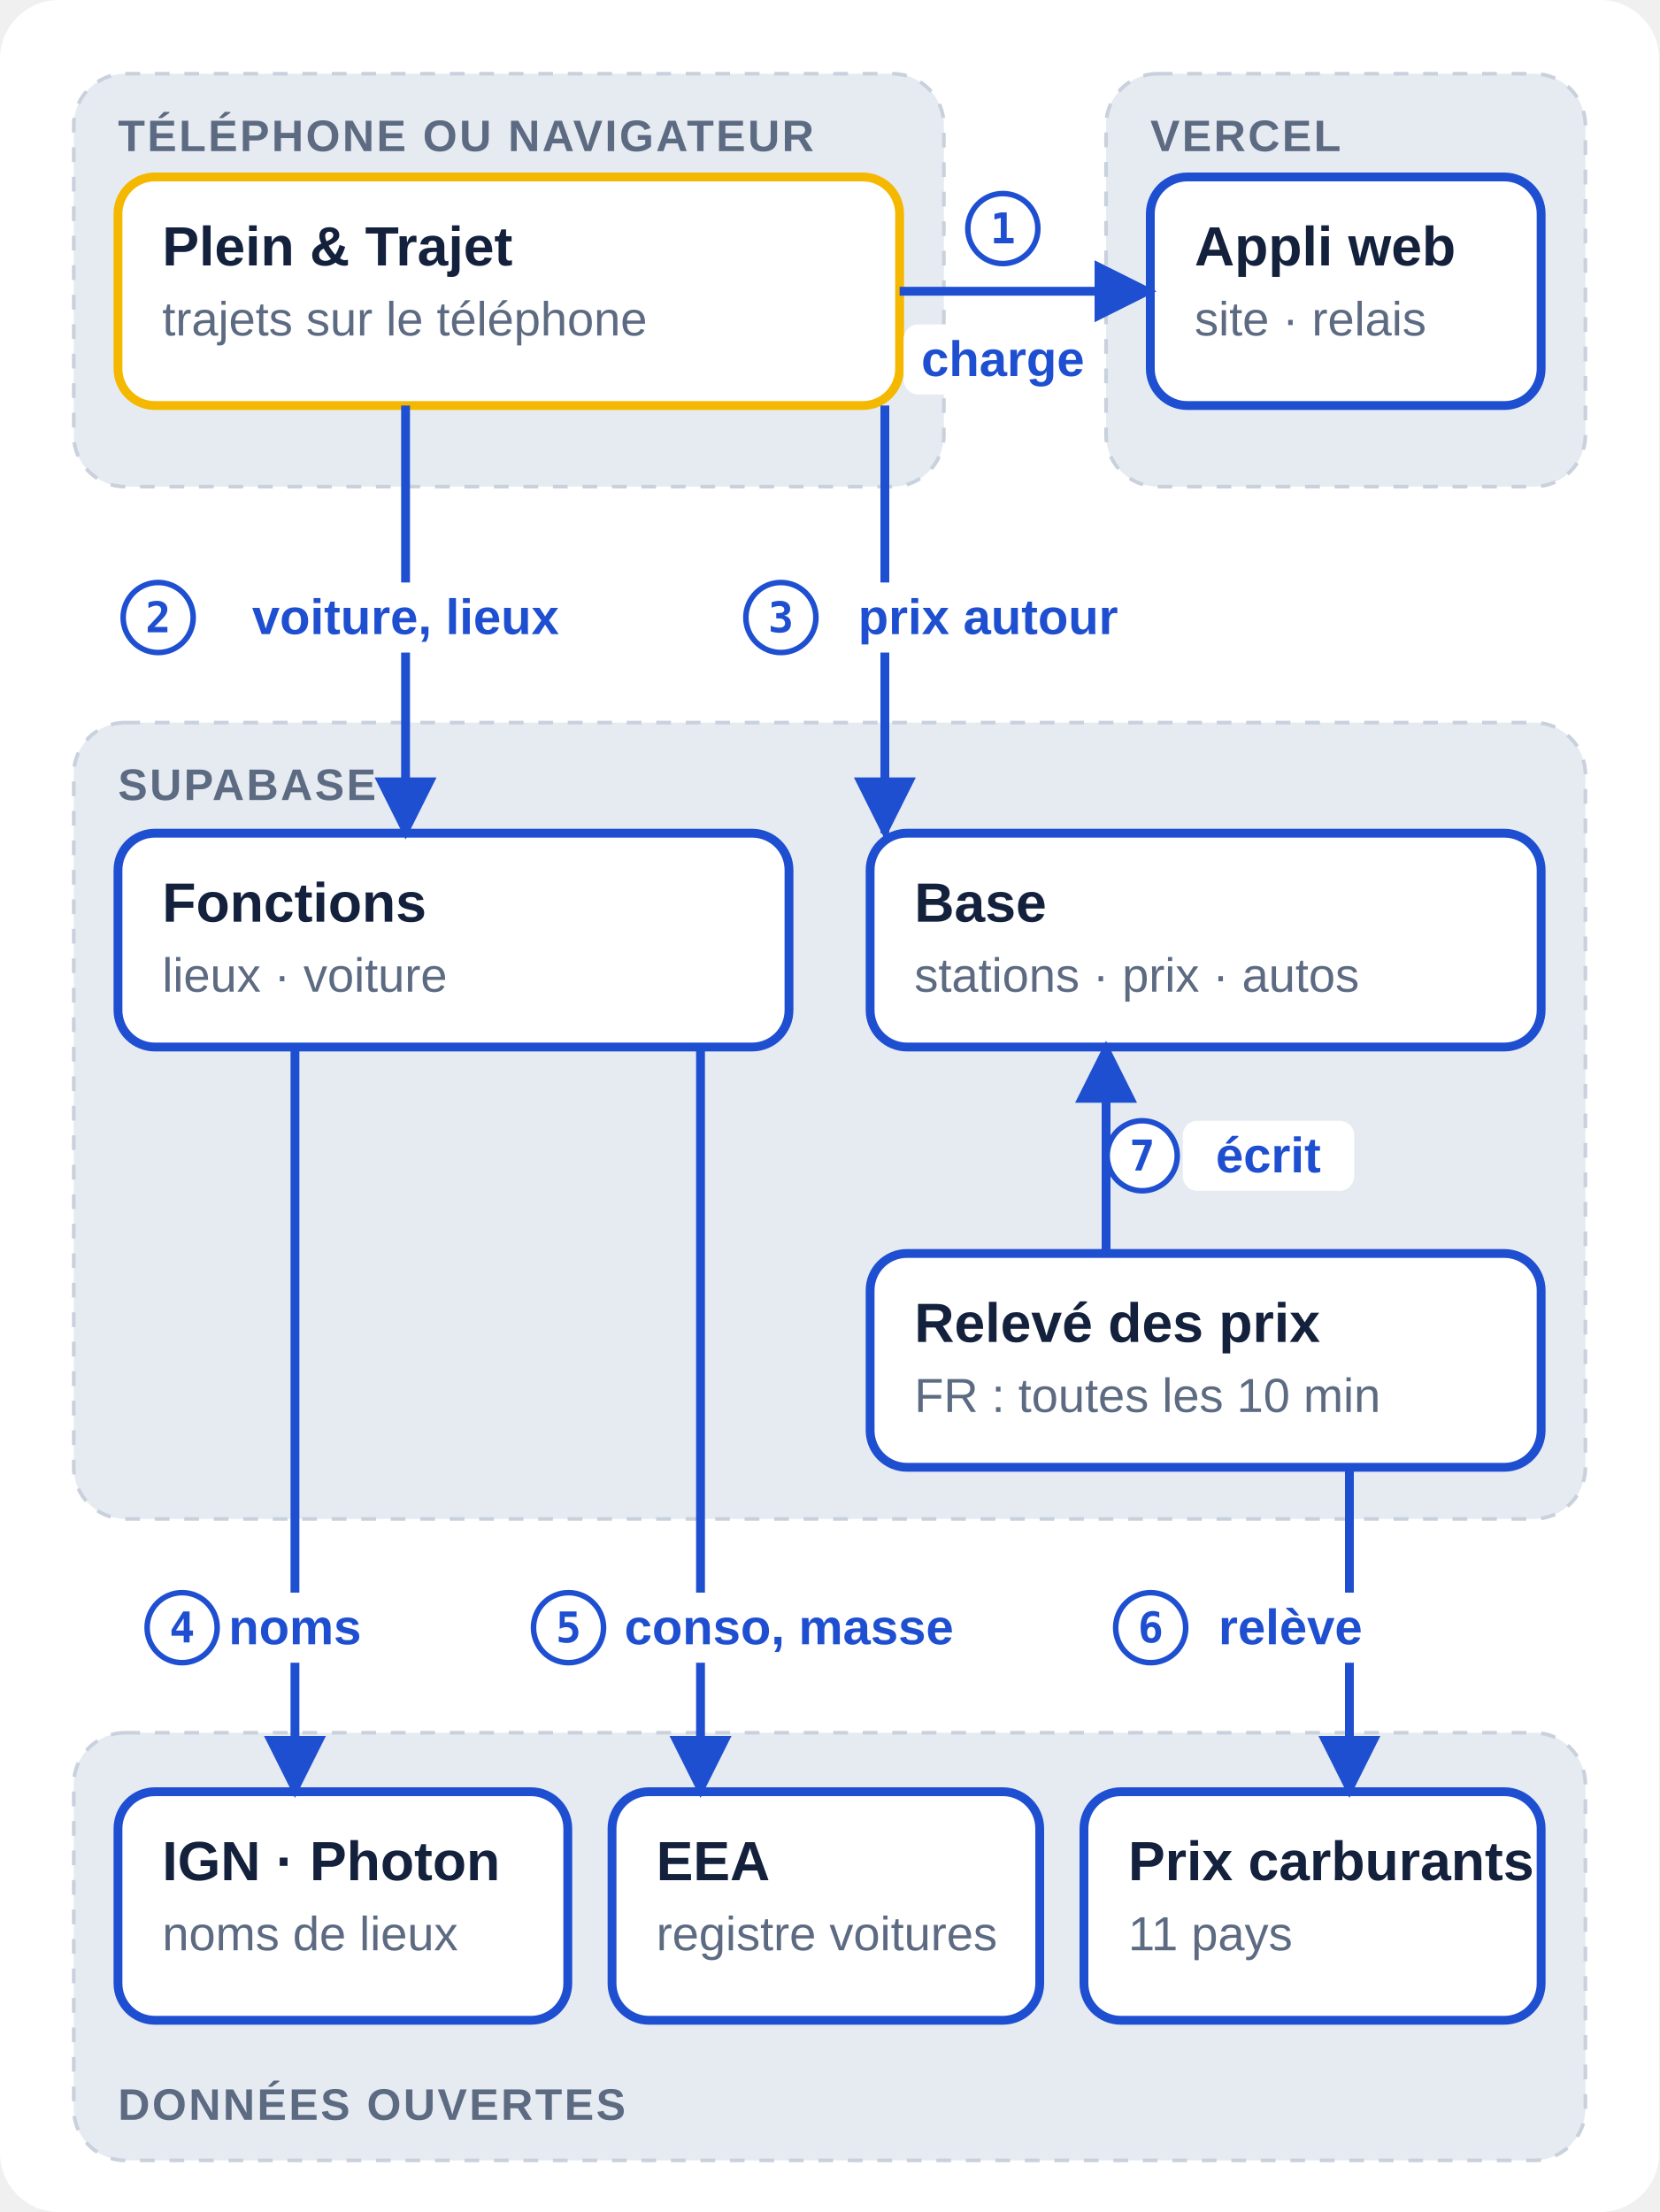
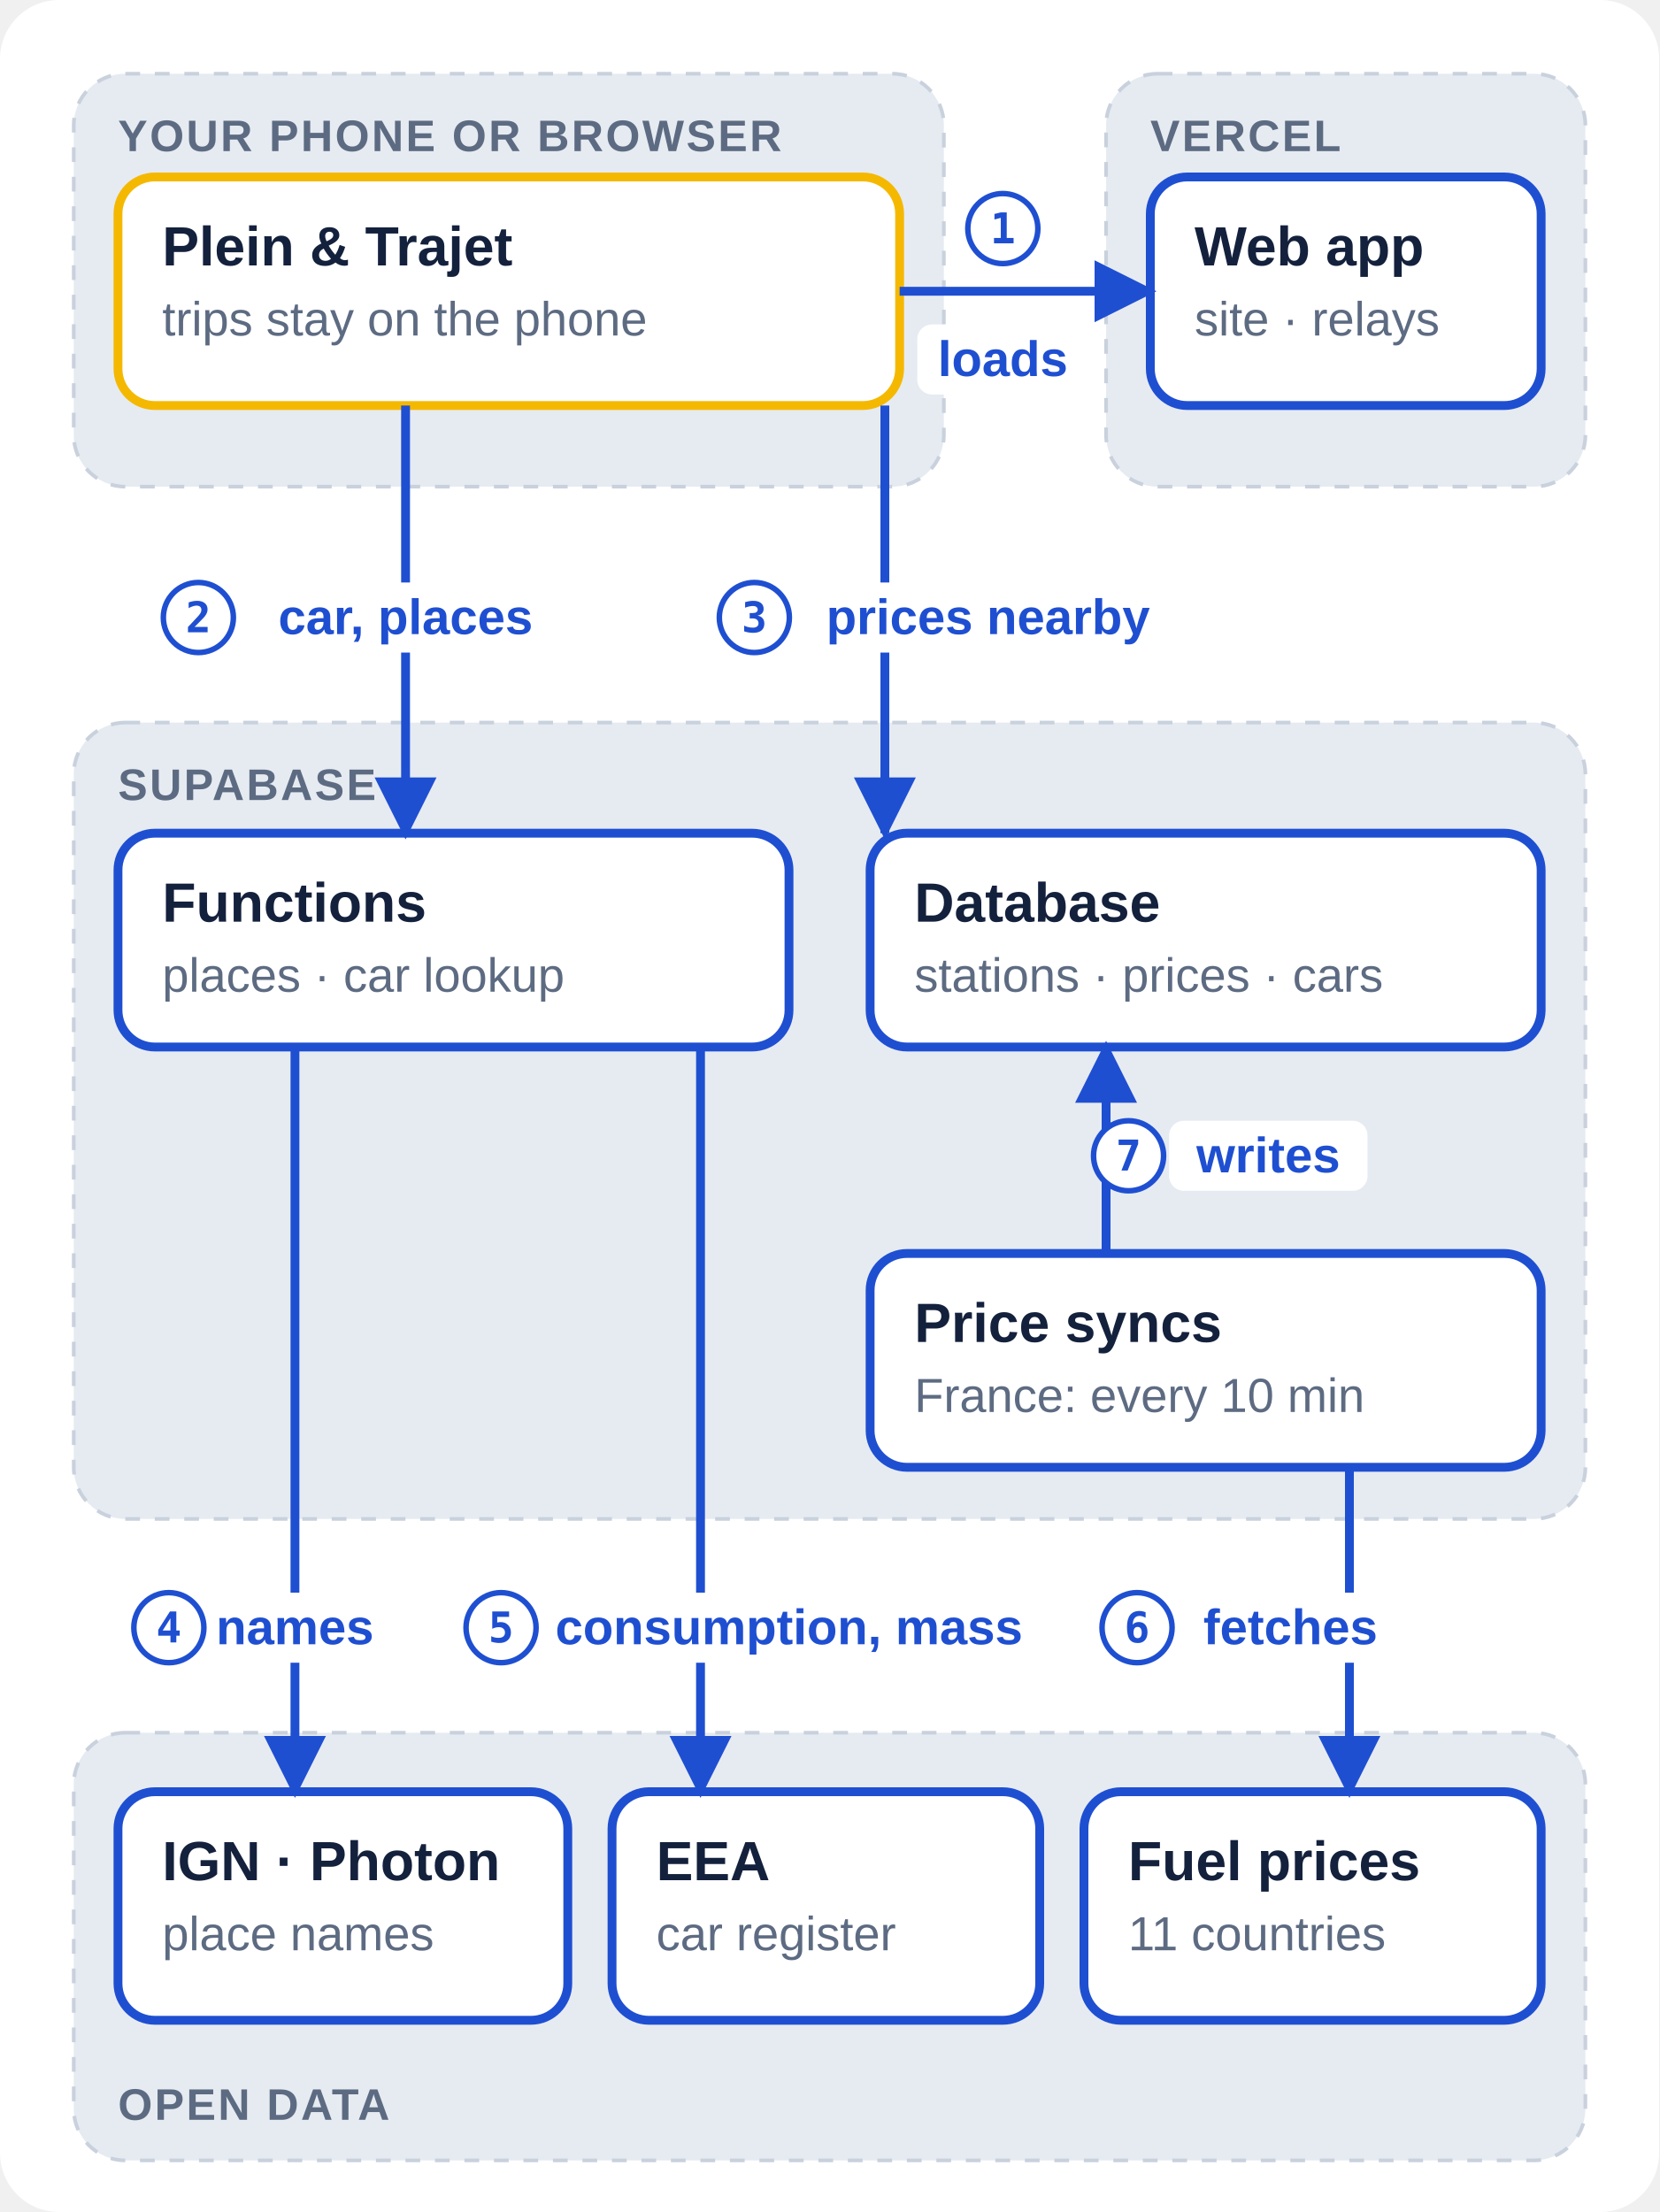
- <svg xmlns="http://www.w3.org/2000/svg" viewBox="0 0 450 600" width="450" height="600" font-family="IBM Plex Sans, Segoe UI, Helvetica Neue, Arial, sans-serif" role="img" aria-label="Architecture de Plein &amp; Trajet">
+ <svg xmlns="http://www.w3.org/2000/svg" viewBox="0 0 450 600" width="450" height="600" font-family="IBM Plex Sans, Segoe UI, Helvetica Neue, Arial, sans-serif" role="img" aria-label="Plein &amp; Trajet architecture">
  <defs>
    <marker id="a" viewBox="0 0 10 10" refX="9" refY="5" markerWidth="7" markerHeight="7" orient="auto-start-reverse">
      <path d="M0 0L10 5L0 10z" fill="#1f4fd1" />
    </marker>
  </defs>
  <rect width="450" height="600" rx="16" fill="#ffffff" />
  <rect x="20" y="20" width="236" height="112" rx="14" fill="#e6ebf2" stroke="#c9d1dd" stroke-dasharray="4 4" />
-   <text x="32" y="41" fill="#5d6b82" font-size="12" font-weight="600" letter-spacing=".6">TÉLÉPHONE OU NAVIGATEUR</text>
+   <text x="32" y="41" fill="#5d6b82" font-size="12" font-weight="600" letter-spacing=".6">YOUR PHONE OR BROWSER</text>
  <rect x="300" y="20" width="130" height="112" rx="14" fill="#e6ebf2" stroke="#c9d1dd" stroke-dasharray="4 4" />
  <text x="312" y="41" fill="#5d6b82" font-size="12" font-weight="600" letter-spacing=".6">VERCEL</text>
  <rect x="20" y="196" width="410" height="216" rx="14" fill="#e6ebf2" stroke="#c9d1dd" stroke-dasharray="4 4" />
  <text x="32" y="217" fill="#5d6b82" font-size="12" font-weight="600" letter-spacing=".6">SUPABASE</text>
  <rect x="20" y="470" width="410" height="116" rx="14" fill="#e6ebf2" stroke="#c9d1dd" stroke-dasharray="4 4" />
-   <text x="32" y="575" fill="#5d6b82" font-size="12" font-weight="600" letter-spacing=".6">DONNÉES OUVERTES</text>
+   <text x="32" y="575" fill="#5d6b82" font-size="12" font-weight="600" letter-spacing=".6">OPEN DATA</text>
  <rect x="32" y="48" width="212" height="62" rx="10" fill="#fff" stroke="#f5b800" stroke-width="2.4" />
  <text x="44" y="72" fill="#14213d" font-size="15" font-weight="600">Plein &amp; Trajet</text>
-   <text x="44" y="91" fill="#5d6b82" font-size="13">trajets sur le téléphone</text>
+   <text x="44" y="91" fill="#5d6b82" font-size="13">trips stay on the phone</text>
  <rect x="312" y="48" width="106" height="62" rx="10" fill="#fff" stroke="#1f4fd1" stroke-width="2.4" />
-   <text x="324" y="72" fill="#14213d" font-size="15" font-weight="600">Appli web</text>
-   <text x="324" y="91" fill="#5d6b82" font-size="13">site · relais</text>
+   <text x="324" y="72" fill="#14213d" font-size="15" font-weight="600">Web app</text>
+   <text x="324" y="91" fill="#5d6b82" font-size="13">site · relays</text>
  <rect x="32" y="226" width="182" height="58" rx="10" fill="#fff" stroke="#1f4fd1" stroke-width="2.4" />
-   <text x="44" y="250" fill="#14213d" font-size="15" font-weight="600">Fonctions</text>
-   <text x="44" y="269" fill="#5d6b82" font-size="13">lieux · voiture</text>
+   <text x="44" y="250" fill="#14213d" font-size="15" font-weight="600">Functions</text>
+   <text x="44" y="269" fill="#5d6b82" font-size="13">places · car lookup</text>
  <rect x="236" y="226" width="182" height="58" rx="10" fill="#fff" stroke="#1f4fd1" stroke-width="2.4" />
-   <text x="248" y="250" fill="#14213d" font-size="15" font-weight="600">Base</text>
-   <text x="248" y="269" fill="#5d6b82" font-size="13">stations · prix · autos</text>
+   <text x="248" y="250" fill="#14213d" font-size="15" font-weight="600">Database</text>
+   <text x="248" y="269" fill="#5d6b82" font-size="13">stations · prices · cars</text>
  <rect x="236" y="340" width="182" height="58" rx="10" fill="#fff" stroke="#1f4fd1" stroke-width="2.4" />
-   <text x="248" y="364" fill="#14213d" font-size="15" font-weight="600">Relevé des prix</text>
-   <text x="248" y="383" fill="#5d6b82" font-size="13">FR : toutes les 10 min</text>
+   <text x="248" y="364" fill="#14213d" font-size="15" font-weight="600">Price syncs</text>
+   <text x="248" y="383" fill="#5d6b82" font-size="13">France: every 10 min</text>
  <rect x="32" y="486" width="122" height="62" rx="10" fill="#fff" stroke="#1f4fd1" stroke-width="2.4" />
  <text x="44" y="510" fill="#14213d" font-size="15" font-weight="600">IGN · Photon</text>
-   <text x="44" y="529" fill="#5d6b82" font-size="13">noms de lieux</text>
+   <text x="44" y="529" fill="#5d6b82" font-size="13">place names</text>
  <rect x="166" y="486" width="116" height="62" rx="10" fill="#fff" stroke="#1f4fd1" stroke-width="2.4" />
  <text x="178" y="510" fill="#14213d" font-size="15" font-weight="600">EEA</text>
-   <text x="178" y="529" fill="#5d6b82" font-size="13">registre voitures</text>
+   <text x="178" y="529" fill="#5d6b82" font-size="13">car register</text>
  <rect x="294" y="486" width="124" height="62" rx="10" fill="#fff" stroke="#1f4fd1" stroke-width="2.4" />
-   <text x="306" y="510" fill="#14213d" font-size="15" font-weight="600">Prix carburants</text>
-   <text x="306" y="529" fill="#5d6b82" font-size="13">11 pays</text>
+   <text x="306" y="510" fill="#14213d" font-size="15" font-weight="600">Fuel prices</text>
+   <text x="306" y="529" fill="#5d6b82" font-size="13">11 countries</text>
  <path d="M366 398L366 486" fill="none" stroke="#1f4fd1" stroke-width="2.4" marker-end="url(#a)" />
-   <rect x="323.1" y="432" width="53.8" height="19" rx="4" fill="#fff" />
-   <text x="350" y="446" text-anchor="middle" fill="#1f4fd1" font-size="13.5" font-weight="600">relève</text>
-   <circle cx="312.1" cy="441.5" r="9.5" fill="#fff" stroke="#1f4fd1" stroke-width="1.5" />
-   <text x="312.1" y="445.5" text-anchor="middle" fill="#1f4fd1" font-size="11.5" font-weight="700" font-family="IBM Plex Mono, Consolas, monospace">6</text>
+   <rect x="319.4" y="432" width="61.1" height="19" rx="4" fill="#fff" />
+   <text x="350" y="446" text-anchor="middle" fill="#1f4fd1" font-size="13.5" font-weight="600">fetches</text>
+   <circle cx="308.4" cy="441.5" r="9.5" fill="#fff" stroke="#1f4fd1" stroke-width="1.5" />
+   <text x="308.4" y="445.5" text-anchor="middle" fill="#1f4fd1" font-size="11.5" font-weight="700" font-family="IBM Plex Mono, Consolas, monospace">6</text>
  <path d="M300 340L300 284" fill="none" stroke="#1f4fd1" stroke-width="2.4" marker-end="url(#a)" />
-   <rect x="320.8" y="304" width="46.5" height="19" rx="4" fill="#fff" />
-   <text x="344" y="318" text-anchor="middle" fill="#1f4fd1" font-size="13.5" font-weight="600">écrit</text>
-   <circle cx="309.8" cy="313.5" r="9.5" fill="#fff" stroke="#1f4fd1" stroke-width="1.5" />
-   <text x="309.8" y="317.5" text-anchor="middle" fill="#1f4fd1" font-size="11.5" font-weight="700" font-family="IBM Plex Mono, Consolas, monospace">7</text>
+   <rect x="317.1" y="304" width="53.8" height="19" rx="4" fill="#fff" />
+   <text x="344" y="318" text-anchor="middle" fill="#1f4fd1" font-size="13.5" font-weight="600">writes</text>
+   <circle cx="306.1" cy="313.5" r="9.5" fill="#fff" stroke="#1f4fd1" stroke-width="1.5" />
+   <text x="306.1" y="317.5" text-anchor="middle" fill="#1f4fd1" font-size="11.5" font-weight="700" font-family="IBM Plex Mono, Consolas, monospace">7</text>
  <path d="M240 110L240 226" fill="none" stroke="#1f4fd1" stroke-width="2.4" marker-end="url(#a)" />
-   <rect x="222.8" y="158" width="90.3" height="19" rx="4" fill="#fff" />
-   <text x="268" y="172" text-anchor="middle" fill="#1f4fd1" font-size="13.5" font-weight="600">prix autour</text>
-   <circle cx="211.8" cy="167.5" r="9.5" fill="#fff" stroke="#1f4fd1" stroke-width="1.5" />
-   <text x="211.8" y="171.5" text-anchor="middle" fill="#1f4fd1" font-size="11.5" font-weight="700" font-family="IBM Plex Mono, Consolas, monospace">3</text>
+   <rect x="215.6" y="158" width="104.9" height="19" rx="4" fill="#fff" />
+   <text x="268" y="172" text-anchor="middle" fill="#1f4fd1" font-size="13.5" font-weight="600">prices nearby</text>
+   <circle cx="204.6" cy="167.5" r="9.5" fill="#fff" stroke="#1f4fd1" stroke-width="1.5" />
+   <text x="204.6" y="171.5" text-anchor="middle" fill="#1f4fd1" font-size="11.5" font-weight="700" font-family="IBM Plex Mono, Consolas, monospace">3</text>
  <path d="M110 110L110 226" fill="none" stroke="#1f4fd1" stroke-width="2.4" marker-end="url(#a)" />
-   <rect x="53.9" y="158" width="112.2" height="19" rx="4" fill="#fff" />
-   <text x="110" y="172" text-anchor="middle" fill="#1f4fd1" font-size="13.5" font-weight="600">voiture, lieux</text>
-   <circle cx="42.9" cy="167.5" r="9.5" fill="#fff" stroke="#1f4fd1" stroke-width="1.5" />
-   <text x="42.9" y="171.5" text-anchor="middle" fill="#1f4fd1" font-size="11.5" font-weight="700" font-family="IBM Plex Mono, Consolas, monospace">2</text>
+   <rect x="64.8" y="158" width="90.3" height="19" rx="4" fill="#fff" />
+   <text x="110" y="172" text-anchor="middle" fill="#1f4fd1" font-size="13.5" font-weight="600">car, places</text>
+   <circle cx="53.8" cy="167.5" r="9.5" fill="#fff" stroke="#1f4fd1" stroke-width="1.5" />
+   <text x="53.8" y="171.5" text-anchor="middle" fill="#1f4fd1" font-size="11.5" font-weight="700" font-family="IBM Plex Mono, Consolas, monospace">2</text>
  <path d="M80 284L80 486" fill="none" stroke="#1f4fd1" stroke-width="2.4" marker-end="url(#a)" />
-   <rect x="60.4" y="432" width="39.2" height="19" rx="4" fill="#fff" />
-   <text x="80" y="446" text-anchor="middle" fill="#1f4fd1" font-size="13.5" font-weight="600">noms</text>
-   <circle cx="49.4" cy="441.5" r="9.5" fill="#fff" stroke="#1f4fd1" stroke-width="1.5" />
-   <text x="49.4" y="445.5" text-anchor="middle" fill="#1f4fd1" font-size="11.5" font-weight="700" font-family="IBM Plex Mono, Consolas, monospace">4</text>
+   <rect x="56.8" y="432" width="46.5" height="19" rx="4" fill="#fff" />
+   <text x="80" y="446" text-anchor="middle" fill="#1f4fd1" font-size="13.5" font-weight="600">names</text>
+   <circle cx="45.8" cy="441.5" r="9.5" fill="#fff" stroke="#1f4fd1" stroke-width="1.5" />
+   <text x="45.8" y="445.5" text-anchor="middle" fill="#1f4fd1" font-size="11.5" font-weight="700" font-family="IBM Plex Mono, Consolas, monospace">4</text>
  <path d="M190 284L190 486" fill="none" stroke="#1f4fd1" stroke-width="2.4" marker-end="url(#a)" />
-   <rect x="165.2" y="432" width="97.6" height="19" rx="4" fill="#fff" />
-   <text x="214" y="446" text-anchor="middle" fill="#1f4fd1" font-size="13.5" font-weight="600">conso, masse</text>
-   <circle cx="154.2" cy="441.5" r="9.5" fill="#fff" stroke="#1f4fd1" stroke-width="1.5" />
-   <text x="154.2" y="445.5" text-anchor="middle" fill="#1f4fd1" font-size="11.5" font-weight="700" font-family="IBM Plex Mono, Consolas, monospace">5</text>
+   <rect x="146.9" y="432" width="134.1" height="19" rx="4" fill="#fff" />
+   <text x="214" y="446" text-anchor="middle" fill="#1f4fd1" font-size="13.5" font-weight="600">consumption, mass</text>
+   <circle cx="135.9" cy="441.5" r="9.5" fill="#fff" stroke="#1f4fd1" stroke-width="1.5" />
+   <text x="135.9" y="445.5" text-anchor="middle" fill="#1f4fd1" font-size="11.5" font-weight="700" font-family="IBM Plex Mono, Consolas, monospace">5</text>
  <path d="M244 79L312 79" fill="none" stroke="#1f4fd1" stroke-width="2.4" marker-end="url(#a)" />
-   <rect x="245.1" y="88" width="53.8" height="19" rx="4" fill="#fff" />
-   <text x="272" y="102" text-anchor="middle" fill="#1f4fd1" font-size="13.5" font-weight="600">charge</text>
+   <rect x="248.8" y="88" width="46.5" height="19" rx="4" fill="#fff" />
+   <text x="272" y="102" text-anchor="middle" fill="#1f4fd1" font-size="13.5" font-weight="600">loads</text>
  <circle cx="272" cy="62" r="9.5" fill="#fff" stroke="#1f4fd1" stroke-width="1.5" />
  <text x="272" y="66" text-anchor="middle" fill="#1f4fd1" font-size="11.5" font-weight="700" font-family="IBM Plex Mono, Consolas, monospace">1</text>
</svg>
